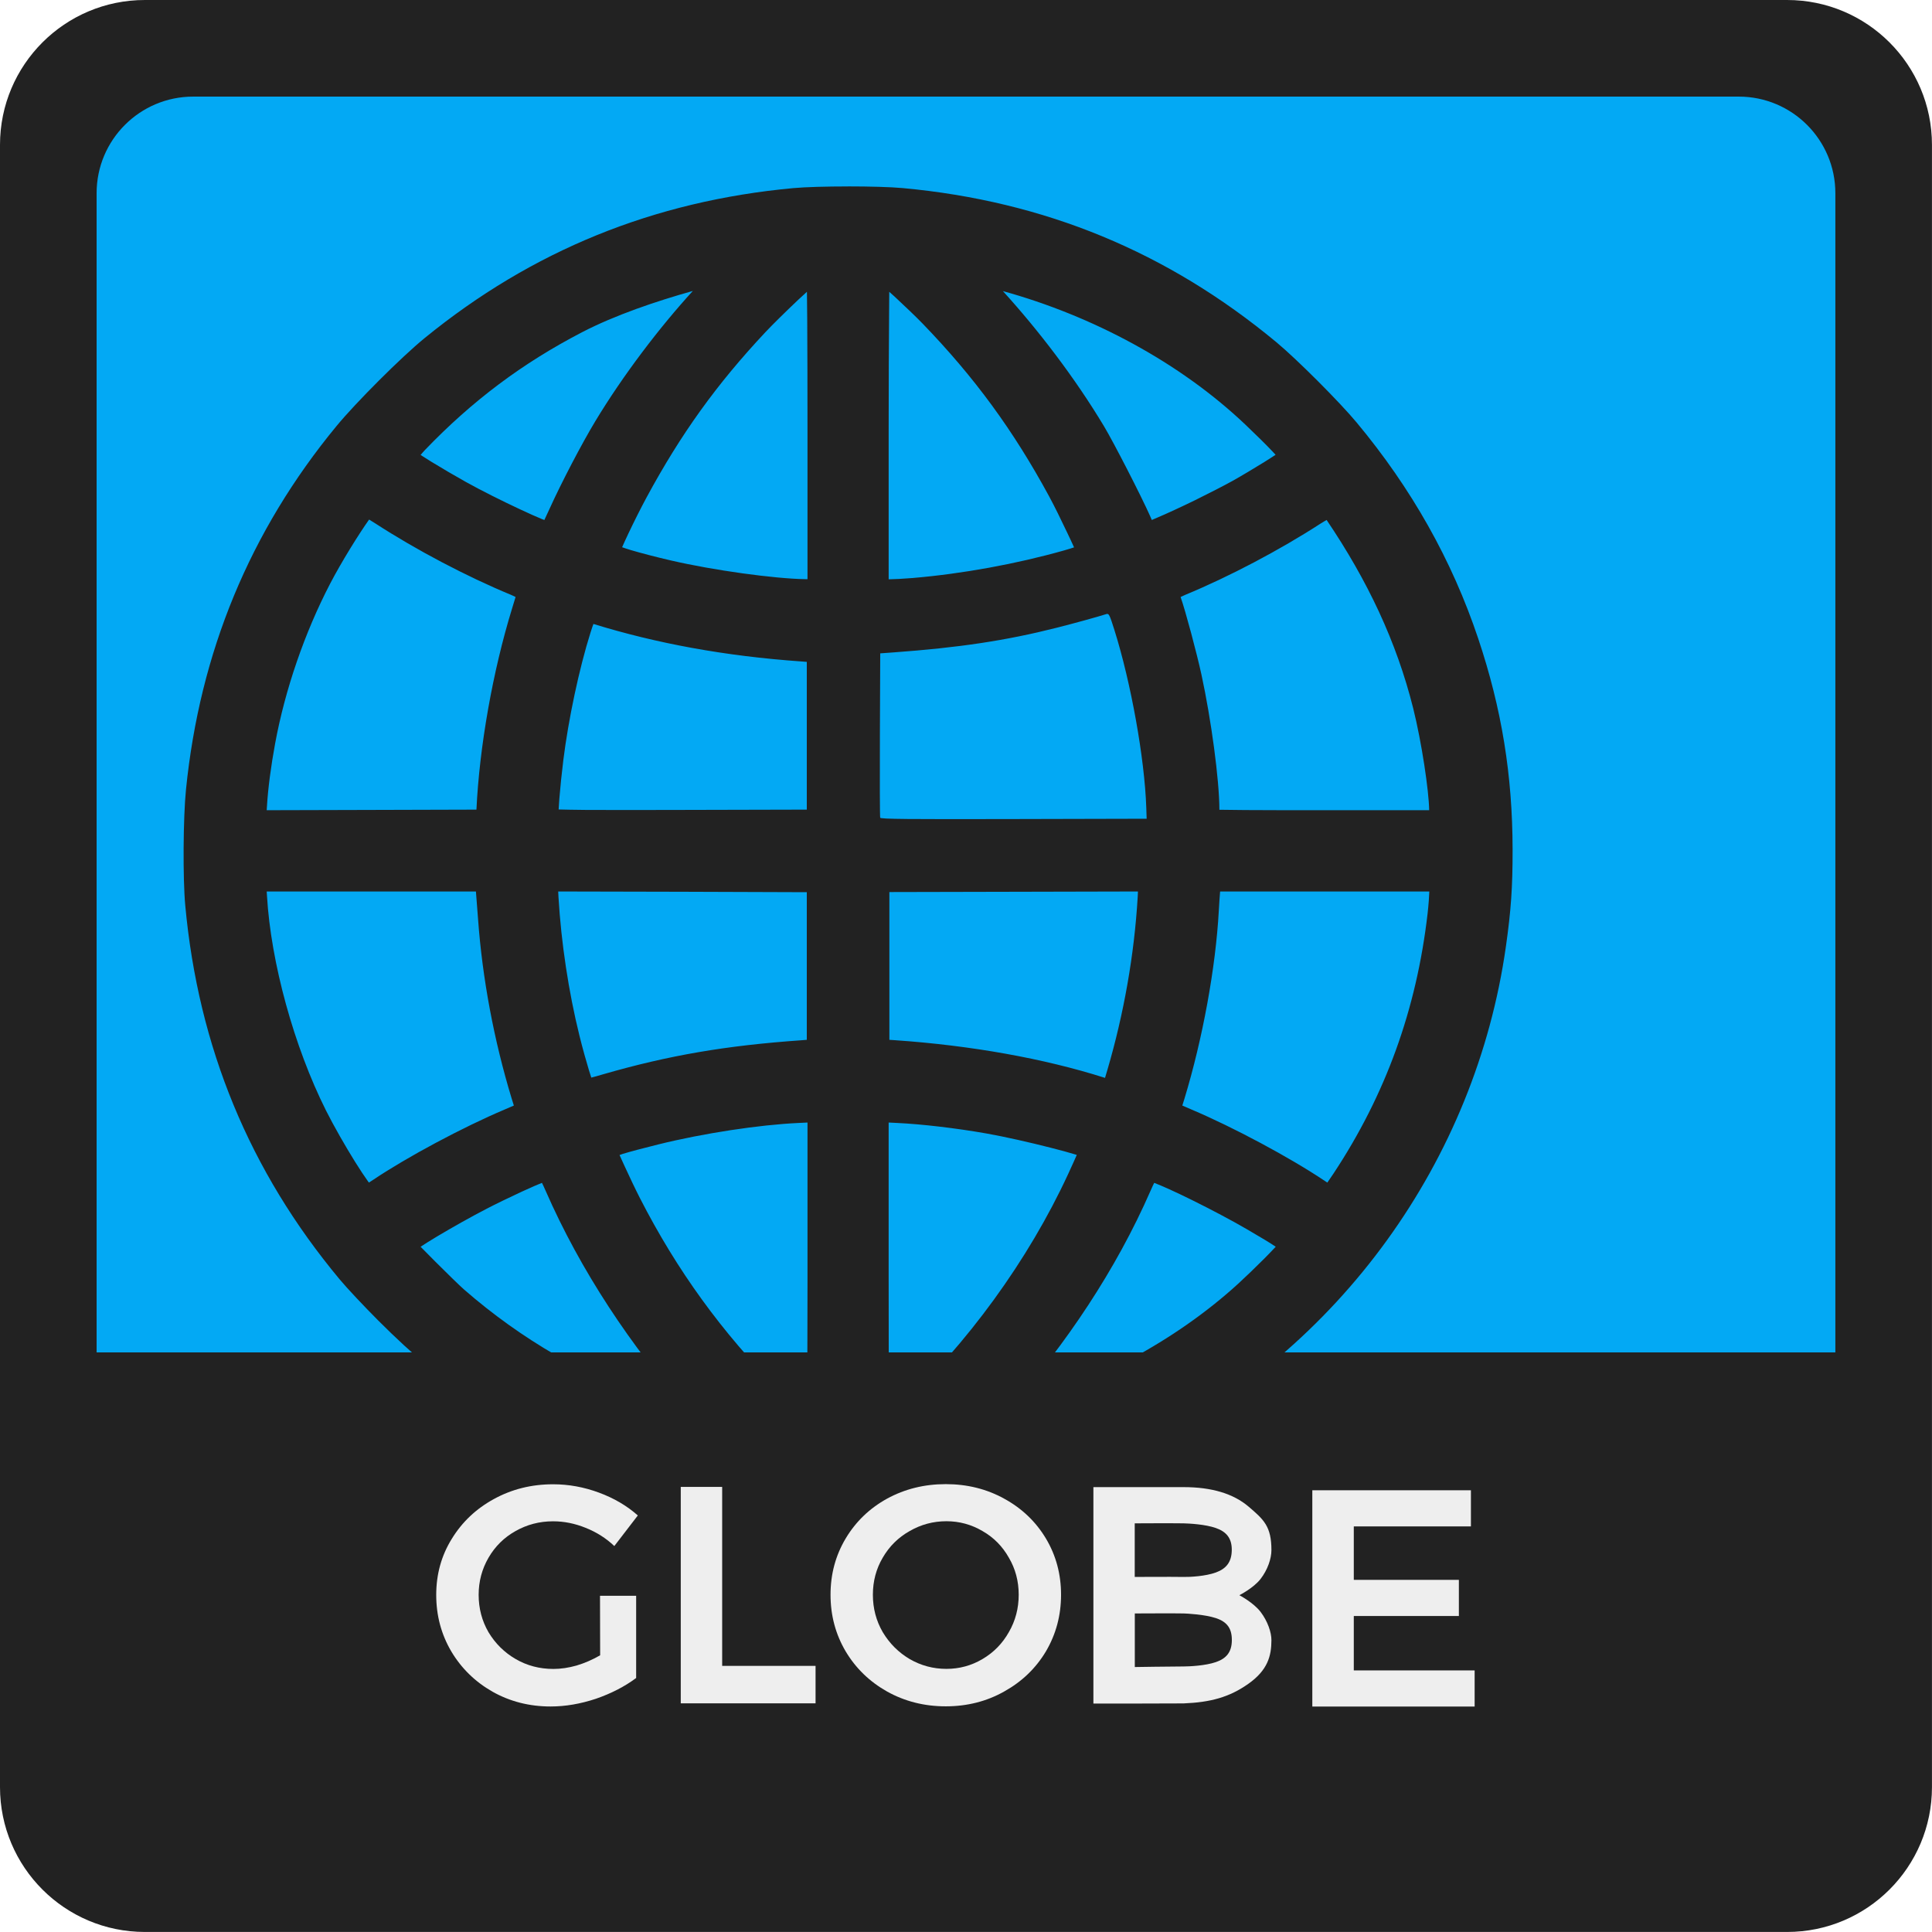
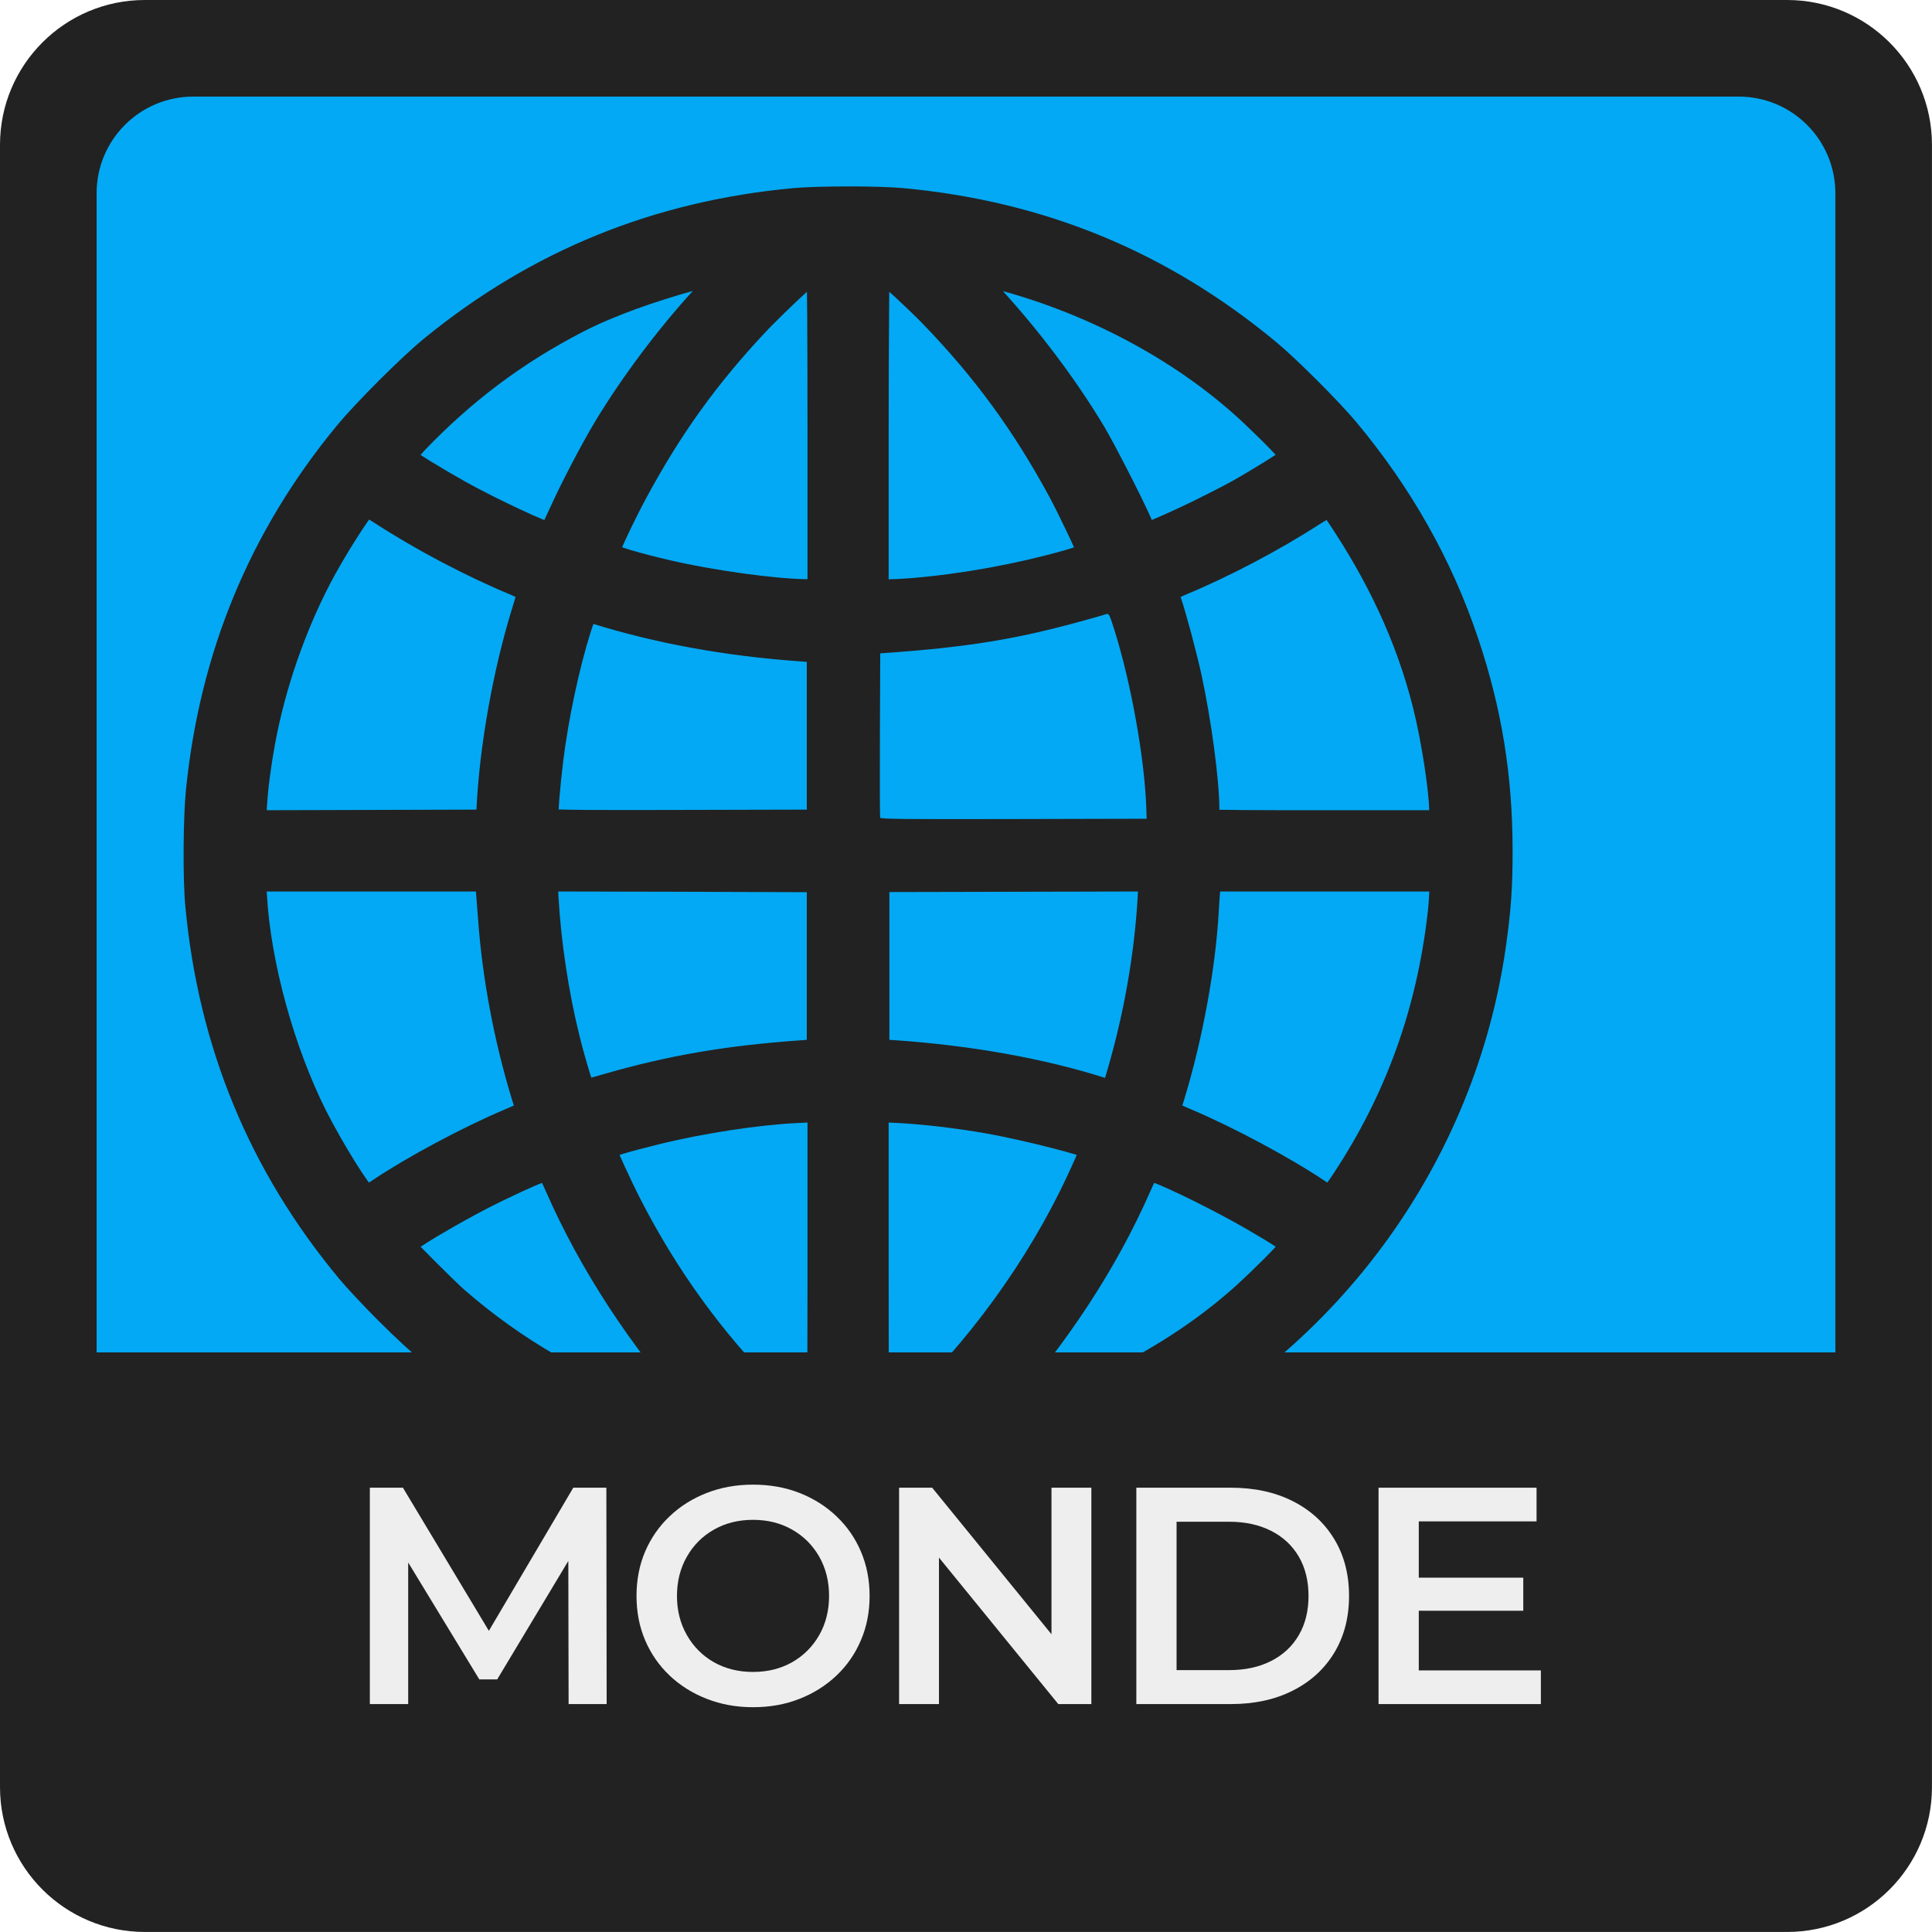
<svg xmlns="http://www.w3.org/2000/svg" width="200" height="200" viewBox="0 0 52.917 52.917" version="1.1" id="svg8">
  <defs id="defs2">
    </defs>
  <g id="layer1" transform="translate(249.8045,-91.40947)">
    <g style="stroke-width:0.5" id="g5264-1" transform="matrix(2,0,0,2,-249.8045,91.40947)">
      <rect ry="1.984" rx="1.984" style="opacity:1;fill:#222222;fill-opacity:1;fill-rule:nonzero;stroke:none;stroke-width:0.25;stroke-linecap:butt;stroke-linejoin:round;stroke-miterlimit:4;stroke-dasharray:none;stroke-dashoffset:0;stroke-opacity:0.909;paint-order:normal" id="rect5252-2" width="26.458" height="26.458" x="0" y="-1.110223e-16" />
      <rect ry="1.323" rx="1.323" y="1.323" x="1.323" height="23.812" width="23.812" id="rect5254-7" style="opacity:1;fill:#03a9f4;fill-opacity:1;fill-rule:nonzero;stroke:none;stroke-width:0.25;stroke-linecap:butt;stroke-linejoin:round;stroke-miterlimit:4;stroke-dasharray:none;stroke-dashoffset:0;stroke-opacity:0.909;paint-order:normal" />
      <path style="fill:#222222;fill-opacity:1;stroke-width:3.78" d="m 317.793,291.84 c -2.201,0 -4.403,0.058 -5.662,0.174 -14.445,1.334 -27.065,6.463 -38.18,15.531 -2.392,1.951 -7.102,6.656 -9.123,9.109 -8.96,10.874 -14.143,23.407 -15.576,37.633 -0.291,2.884 -0.333,9.188 -0.074,11.988 1.354,14.669 6.652,27.501 15.975,38.695 0.771,0.926 2.538,2.805 4.016,4.283 3.695,3.695 6.551,6.048 10.777,8.857 9.552,6.349 21.029,10.292 32.406,11.117 1.121,0.081 2.344,0.164 2.717,0.191 1.594,0.116 6.771,-0.054 9.066,-0.266 8.598,-0.791 16.612,-3.072 24.375,-6.939 20.171,-10.049 34.236,-29.501 37.381,-51.688 0.529,-3.73 0.699,-6.124 0.693,-10.039 -0.011,-7.713 -1.125,-14.569 -3.557,-21.836 -2.716,-8.117 -6.908,-15.554 -12.594,-22.381 -1.78,-2.138 -6.198,-6.557 -8.297,-8.299 -11.276,-9.357 -23.998,-14.603 -38.682,-15.959 -1.259,-0.116 -3.461,-0.174 -5.662,-0.174 z m -16.07,10.818 c -3.44,3.762 -7.205,8.701 -10.084,13.465 -1.396,2.31 -3.497,6.328 -4.738,9.064 -0.205,0.453 -0.39,0.855 -0.547,1.182 -0.08,-0.031 -0.115,-0.037 -0.207,-0.074 -0.582,-0.235 -1.409,-0.609 -2.318,-1.033 -1.818,-0.848 -4.015,-1.945 -5.609,-2.834 -1.136,-0.634 -2.486,-1.425 -3.559,-2.082 -0.449,-0.275 -0.808,-0.506 -1.121,-0.709 0.148,-0.169 0.269,-0.321 0.457,-0.518 4.905,-5.105 10.095,-8.991 16.27,-12.193 3.384,-1.755 7.661,-3.205 11.457,-4.268 z m 32.096,0.016 c 9.235,2.551 18.33,7.382 25.129,13.848 1.145,1.089 2.106,2.041 2.76,2.73 0.151,0.159 0.225,0.241 0.34,0.369 -0.326,0.211 -0.697,0.458 -1.15,0.738 -1.071,0.662 -2.364,1.437 -3.279,1.949 -0.783,0.439 -2.567,1.355 -3.896,2.008 -1.328,0.652 -3.109,1.47 -3.869,1.787 l -0.619,0.266 -0.178,-0.414 c -0.948,-2.125 -3.769,-7.621 -4.768,-9.285 -3.006,-5.009 -6.795,-9.956 -10.469,-13.996 z m -20.285,0.072 c 0.009,0.775 0.022,1.602 0.029,2.777 0.018,2.964 0.029,7.058 0.029,11.559 v 15.414 h -0.236 c -3.217,-0.051 -9.49,-0.916 -13.893,-1.934 -1.58,-0.365 -3.075,-0.758 -4.162,-1.078 -0.386,-0.114 -0.639,-0.206 -0.9,-0.295 0.171,-0.393 0.398,-0.884 0.664,-1.447 0.57,-1.206 1.296,-2.648 1.859,-3.691 3.557,-6.583 7.245,-11.718 12.299,-17.111 0.746,-0.797 2.18,-2.202 3.426,-3.381 0.338,-0.32 0.589,-0.54 0.885,-0.812 z m 8.52,0 c 0.191,0.174 0.337,0.295 0.545,0.488 1.033,0.961 2.229,2.1 2.91,2.805 5.368,5.553 9.394,11.053 13.109,17.908 0.53,0.977 1.253,2.454 1.846,3.707 0.283,0.599 0.54,1.132 0.723,1.549 -0.299,0.101 -0.616,0.2 -1.062,0.326 -4.922,1.391 -10.484,2.41 -15.68,2.85 -0.862,0.073 -2.011,0.131 -2.451,0.133 v -15.443 c 0,-5.065 0.023,-9.158 0.045,-11.975 0.008,-1.027 0.005,-1.675 0.016,-2.348 z m -53.844,23.578 c 0.21,0.13 0.407,0.247 0.664,0.414 4.225,2.741 9.472,5.5 14.025,7.381 0.261,0.108 0.325,0.153 0.473,0.223 -0.104,0.344 -0.187,0.619 -0.369,1.211 -1.987,6.467 -3.371,14.256 -3.682,20.801 l -10.904,0.031 -10.809,0.029 0.031,-0.459 c 0.103,-1.751 0.403,-4.065 0.84,-6.436 1.035,-5.615 3.063,-11.486 5.686,-16.537 1.17,-2.254 3.008,-5.203 4.045,-6.658 z m 99.123,0.045 c 4.23,6.258 7.236,12.594 8.963,19.502 0.874,3.496 1.628,8.558 1.652,10.543 h -10.748 c -3.223,0 -6.158,0.001 -8.297,-0.016 -1.069,-0.008 -1.939,-0.019 -2.539,-0.029 -0.057,-10e-4 -0.08,0.001 -0.133,0 -2e-5,-0.006 0,-0.01 0,-0.016 -0.002,-3.06 -0.849,-9.346 -1.861,-13.996 -0.479,-2.202 -1.642,-6.56 -2.154,-8.016 0.158,-0.072 0.294,-0.143 0.486,-0.223 4.516,-1.865 9.808,-4.654 14.012,-7.381 0.238,-0.155 0.421,-0.254 0.619,-0.369 z m -22.797,9.74 c 0.256,-0.081 0.327,0.059 0.828,1.65 1.718,5.458 3.126,13.301 3.299,18.381 l 0.039,1.156 -13.76,0.033 c -10.936,0.027 -13.773,7.7e-4 -13.824,-0.135 -0.036,-0.094 -0.051,-3.961 -0.031,-8.594 l 0.035,-8.424 1.359,-0.098 c 6.801,-0.493 11.671,-1.228 16.883,-2.547 1.832,-0.464 4.2,-1.115 5.172,-1.424 z m -53.104,1.023 c 6.499,2.004 13.598,3.328 21.541,3.883 l 0.547,0.043 v 7.678 7.617 l -12.801,0.031 c -4.287,0.011 -7.74,0.016 -10.113,0 -1.187,-0.008 -2.098,-0.031 -2.717,-0.045 -0.026,-6e-4 -0.033,6.2e-4 -0.059,0 0.016,-0.322 0.038,-0.663 0.074,-1.123 0.091,-1.15 0.245,-2.632 0.412,-3.986 0.519,-4.205 1.648,-9.509 2.807,-13.184 0.174,-0.552 0.232,-0.706 0.309,-0.914 z m -33.824,27.695 h 10.764 10.896 c 0.039,0.457 0.14,1.753 0.221,2.865 0.446,6.149 1.648,12.548 3.484,18.588 l 0.221,0.707 c -0.286,0.121 -0.604,0.264 -0.959,0.414 -4.286,1.812 -10.064,4.9 -13.568,7.25 -0.172,0.116 -0.319,0.21 -0.473,0.309 -0.04,-0.054 -0.059,-0.071 -0.104,-0.133 -0.345,-0.479 -0.817,-1.188 -1.328,-2.008 -1.022,-1.64 -2.209,-3.715 -3.012,-5.314 -3.31,-6.597 -5.714,-15.345 -6.111,-22.219 z m 30.178,0 12.83,0.029 12.904,0.045 v 7.604 7.678 l -0.547,0.045 c -7.816,0.546 -13.75,1.562 -20.551,3.527 l -0.664,0.193 c -0.185,0.052 -0.392,0.104 -0.547,0.146 -0.074,-0.221 -0.142,-0.424 -0.236,-0.738 -0.284,-0.942 -0.652,-2.237 -0.99,-3.602 -1.122,-4.525 -1.893,-9.634 -2.17,-14.336 z m 60.016,0 -0.029,0.592 c -0.349,5.929 -1.43,12.074 -3.131,17.863 -0.115,0.391 -0.183,0.638 -0.25,0.842 -0.046,-0.014 -0.037,-0.013 -0.09,-0.029 -6.221,-1.976 -13.792,-3.332 -21.613,-3.869 l -0.621,-0.043 v -7.678 -7.619 l 12.904,-0.029 z m 8.504,0 h 10.881 10.777 c -0.011,0.384 -0.076,1.391 -0.178,2.273 -1.147,9.928 -4.34,18.756 -9.744,26.93 -0.242,0.366 -0.447,0.659 -0.635,0.93 -0.089,-0.058 -0.154,-0.098 -0.25,-0.162 -3.606,-2.421 -9.503,-5.578 -13.805,-7.396 -0.355,-0.15 -0.673,-0.293 -0.959,-0.414 l 0.221,-0.707 c 1.882,-6.191 3.236,-13.569 3.559,-19.488 0.039,-0.724 0.096,-1.571 0.133,-1.965 z m -42.713,23.918 v 15.738 0.826 c -10e-4,4.22 -0.018,8.166 -0.029,10.984 -0.005,1.228 -0.007,2.108 -0.014,2.908 -0.012,-0.011 -0.019,-0.018 -0.031,-0.029 -0.852,-0.787 -1.938,-1.818 -2.938,-2.82 -5.818,-5.836 -10.52,-12.328 -14.32,-19.754 -0.491,-0.959 -1.102,-2.248 -1.594,-3.32 -0.209,-0.456 -0.39,-0.837 -0.533,-1.168 0.12,-0.039 0.174,-0.071 0.326,-0.117 0.799,-0.242 2.025,-0.569 3.66,-0.975 4.687,-1.163 10.495,-2.044 14.559,-2.229 z m 8.4,0 0.887,0.045 c 2.493,0.116 6.092,0.532 9.258,1.092 1.945,0.344 4.525,0.935 6.598,1.463 1.036,0.264 1.952,0.509 2.584,0.707 0.067,0.021 0.088,0.025 0.148,0.045 -0.192,0.444 -0.476,1.075 -0.9,1.994 -4.115,8.899 -10.477,17.641 -17.643,24.285 -0.324,0.3 -0.584,0.538 -0.871,0.799 -0.004,-0.179 -0.012,-0.167 -0.016,-0.385 -0.031,-2.163 -0.045,-6.358 -0.045,-14.307 z m -35.891,6.244 c 0.102,0.206 0.172,0.342 0.385,0.828 3.597,8.233 8.853,16.138 14.822,22.854 -1.067,-0.315 -2.263,-0.691 -3.174,-1.004 -7.346,-2.527 -14.159,-6.464 -20.078,-11.619 -0.455,-0.396 -1.796,-1.71 -2.982,-2.893 -0.582,-0.58 -1.13,-1.131 -1.535,-1.551 0.442,-0.291 1.018,-0.655 1.727,-1.078 1.515,-0.904 3.46,-2.001 5.123,-2.863 0.942,-0.488 2.362,-1.176 3.617,-1.758 1.001,-0.464 1.655,-0.737 2.096,-0.916 z m 63.381,0 c 0.768,0.293 2.155,0.911 3.898,1.773 1.98,0.98 4.149,2.126 5.641,2.996 1.492,0.87 2.488,1.463 3.041,1.846 -0.305,0.322 -0.701,0.743 -1.152,1.195 -0.913,0.917 -2.008,1.969 -2.73,2.629 -6.566,5.997 -15.113,10.459 -23.697,12.918 5.906,-6.712 11.04,-14.352 14.617,-22.529 0.213,-0.486 0.281,-0.622 0.383,-0.828 z" transform="matrix(0.1322917,0,0,0.1322917,-30.42708,-36.05482)" id="path4806-0" />
      <path id="path5258-9" d="m 0.728,18.521 v 4.167 c 0,1.539 1.239,2.778 2.778,2.778 H 22.953 c 1.539,0 2.778,-1.239 2.778,-2.778 v -4.167 z" style="opacity:1;fill:#222222;fill-opacity:1;fill-rule:nonzero;stroke:none;stroke-width:0.25;stroke-linecap:butt;stroke-linejoin:round;stroke-miterlimit:4;stroke-dasharray:none;stroke-dashoffset:0;stroke-opacity:0.909;paint-order:normal" />
-       <g aria-label="GLOBE" style="font-style:normal;font-variant:normal;font-weight:500;font-stretch:normal;font-size:4.233px;line-height:2.117px;font-family:Montserrat;-inkscape-font-specification:'Montserrat Medium';text-align:center;text-anchor:middle;opacity:1;fill:#eeeeee;fill-opacity:1;fill-rule:nonzero;stroke:none;stroke-width:2.117;stroke-linecap:butt;stroke-linejoin:round;stroke-miterlimit:4;stroke-dasharray:none;stroke-dashoffset:0;stroke-opacity:1;paint-order:stroke fill markers" id="text4627-36">
-         <path id="path17789" style="font-style:normal;font-variant:normal;font-weight:500;font-stretch:normal;font-size:4.233px;line-height:2.117px;font-family:Montserrat;-inkscape-font-specification:'Montserrat Medium';text-align:center;letter-spacing:-0.265px;text-anchor:middle;fill:#eeeeee;fill-opacity:1;fill-rule:nonzero;stroke:none;stroke-width:0.25;stroke-linecap:butt;stroke-linejoin:round;stroke-miterlimit:4;stroke-dasharray:none;stroke-dashoffset:0;stroke-opacity:1;paint-order:stroke fill markers" d="m 8.217,21.854 h 0.495 v 1.126 q -0.233,0.174 -0.55,0.284 -0.318,0.106 -0.622,0.106 -0.436,0 -0.796,-0.203 -0.356,-0.203 -0.563,-0.55 -0.207,-0.351 -0.207,-0.775 0,-0.423 0.212,-0.766 0.212,-0.347 0.576,-0.546 0.368,-0.203 0.813,-0.203 0.318,0 0.627,0.114 0.309,0.114 0.533,0.313 l -0.322,0.419 q -0.169,-0.161 -0.394,-0.25 -0.22,-0.089 -0.445,-0.089 -0.279,0 -0.516,0.135 -0.233,0.131 -0.368,0.364 -0.135,0.233 -0.135,0.508 0,0.279 0.135,0.512 0.14,0.233 0.373,0.368 0.233,0.135 0.516,0.135 0.152,0 0.318,-0.047 0.169,-0.051 0.322,-0.14 z" />
-         <path d="m 9.323,20.363 h 0.567 v 2.451 H 11.169 V 23.327 H 9.323 Z" style="font-style:normal;font-variant:normal;font-weight:500;font-stretch:normal;font-size:4.233px;line-height:2.117px;font-family:Montserrat;-inkscape-font-specification:'Montserrat Medium';text-align:center;text-anchor:middle;fill:#eeeeee;fill-opacity:1;fill-rule:nonzero;stroke:none;stroke-width:2.117;stroke-linecap:butt;stroke-linejoin:round;stroke-miterlimit:4;stroke-dasharray:none;stroke-dashoffset:0;stroke-opacity:1;paint-order:stroke fill markers" id="path4646" />
-         <path d="m 12.952,20.325 q 0.44,0 0.8,0.199 0.364,0.199 0.572,0.546 0.207,0.347 0.207,0.77 0,0.423 -0.207,0.775 -0.207,0.347 -0.572,0.55 -0.36,0.203 -0.8,0.203 -0.44,0 -0.804,-0.203 -0.36,-0.203 -0.567,-0.55 -0.207,-0.351 -0.207,-0.775 0,-0.423 0.207,-0.77 0.207,-0.347 0.567,-0.546 0.364,-0.199 0.804,-0.199 z m 0.009,0.508 q -0.271,0 -0.504,0.135 -0.233,0.131 -0.368,0.364 -0.135,0.229 -0.135,0.508 0,0.279 0.135,0.512 0.14,0.233 0.368,0.368 0.233,0.135 0.504,0.135 0.267,0 0.495,-0.135 0.229,-0.135 0.36,-0.368 0.135,-0.233 0.135,-0.512 0,-0.279 -0.135,-0.508 -0.131,-0.233 -0.36,-0.364 -0.229,-0.135 -0.495,-0.135 z" style="font-style:normal;font-variant:normal;font-weight:500;font-stretch:normal;font-size:4.233px;line-height:2.117px;font-family:Montserrat;-inkscape-font-specification:'Montserrat Medium';text-align:center;text-anchor:middle;fill:#eeeeee;fill-opacity:1;fill-rule:nonzero;stroke:none;stroke-width:2.117;stroke-linecap:butt;stroke-linejoin:round;stroke-miterlimit:4;stroke-dasharray:none;stroke-dashoffset:0;stroke-opacity:1;paint-order:stroke fill markers" id="path4628" />
-         <path d="m 15.531,22.83 c 0,0 0.516,-0.008 0.678,-0.008 0.081,-2.8e-4 0.298,-0.01 0.443,-0.06 0.145,-0.05 0.217,-0.139 0.218,-0.299 0.001,-0.16 -0.063,-0.251 -0.218,-0.303 -0.155,-0.051 -0.399,-0.063 -0.442,-0.064 -0.087,-0.003 -0.669,0 -0.669,0 v 0.734 0.5 l -0.567,5e-5 V 20.366 h 1.236 c 0.384,0 0.68,0.089 0.889,0.267 0.209,0.178 0.313,0.271 0.313,0.596 0,0.116 -0.052,0.27 -0.149,0.395 -0.097,0.125 -0.29,0.222 -0.29,0.222 0,0 0.192,0.101 0.29,0.228 0.097,0.127 0.15,0.282 0.149,0.389 -5.11e-4,0.214 -0.05,0.408 -0.314,0.595 -0.263,0.187 -0.524,0.255 -0.889,0.27 l -0.668,0.002 z m 0.009,-1.234 c 0,0 0.5,-0.003 0.669,0 0.085,0.002 0.299,-0.009 0.442,-0.061 0.143,-0.052 0.216,-0.144 0.218,-0.306 0.002,-0.161 -0.072,-0.252 -0.218,-0.303 -0.146,-0.051 -0.363,-0.062 -0.442,-0.064 -0.159,-0.003 -0.669,0 -0.669,0 z" style="font-style:normal;font-variant:normal;font-weight:500;font-stretch:normal;font-size:4.233px;line-height:2.117px;font-family:Montserrat;-inkscape-font-specification:'Montserrat Medium';text-align:center;letter-spacing:0px;text-anchor:middle;fill:#eeeeee;fill-opacity:1;fill-rule:nonzero;stroke:none;stroke-width:2.117;stroke-linecap:butt;stroke-linejoin:round;stroke-miterlimit:4;stroke-dasharray:none;stroke-dashoffset:0;stroke-opacity:1;paint-order:stroke fill markers" id="path4656-1" />
-         <path d="m 17.972,20.409 h 2.172 v 0.495 h -1.604 v 0.732 h 1.439 v 0.495 h -1.439 v 0.745 h 1.655 v 0.495 h -2.223 z" style="font-style:normal;font-variant:normal;font-weight:500;font-stretch:normal;font-size:4.233px;line-height:2.117px;font-family:Montserrat;-inkscape-font-specification:'Montserrat Medium';text-align:center;letter-spacing:0px;text-anchor:middle;fill:#eeeeee;fill-opacity:1;fill-rule:nonzero;stroke:none;stroke-width:2.117;stroke-linecap:butt;stroke-linejoin:round;stroke-miterlimit:4;stroke-dasharray:none;stroke-dashoffset:0;stroke-opacity:1;paint-order:stroke fill markers" id="path4661-1" />
+       <g aria-label="MONDE" style="font-style:normal;font-variant:normal;font-weight:500;font-stretch:normal;font-size:4.233px;line-height:2.117px;font-family:Montserrat;-inkscape-font-specification:'Montserrat Medium';text-align:center;text-anchor:middle;opacity:1;fill:#eeeeee;fill-opacity:1;fill-rule:nonzero;stroke:none;stroke-width:2.117;stroke-linecap:butt;stroke-linejoin:round;stroke-miterlimit:4;stroke-dasharray:none;stroke-dashoffset:0;stroke-opacity:1;paint-order:stroke fill markers" id="text4627-36">
+         <path style="font-style:normal;font-variant:normal;font-weight:500;font-stretch:normal;font-size:4.233px;line-height:2.117px;font-family:Montserrat;-inkscape-font-specification:'Montserrat Medium';text-align:center;letter-spacing:-0.265px;text-anchor:middle;fill:#eeeeee;fill-opacity:1;fill-rule:nonzero;stroke:none;stroke-width:0.25;stroke-linecap:butt;stroke-linejoin:round;stroke-miterlimit:4;stroke-dasharray:none;stroke-dashoffset:0;stroke-opacity:1;paint-order:stroke fill markers" d="M5.065 23.337V20.374H5.518L6.695 22.334L7.851 20.374H8.304L8.308 23.337H7.787L7.783 21.377L6.809 22.999H6.564L5.59 21.398V23.337Z" id="text4627-36-fr0" />
+         <path style="font-style:normal;font-variant:normal;font-weight:500;font-stretch:normal;font-size:4.233px;line-height:2.117px;font-family:Montserrat;-inkscape-font-specification:'Montserrat Medium';text-align:center;letter-spacing:-0.265px;text-anchor:middle;fill:#eeeeee;fill-opacity:1;fill-rule:nonzero;stroke:none;stroke-width:0.25;stroke-linecap:butt;stroke-linejoin:round;stroke-miterlimit:4;stroke-dasharray:none;stroke-dashoffset:0;stroke-opacity:1;paint-order:stroke fill markers" d="M10.313 23.38Q9.97 23.38 9.678 23.265Q9.386 23.151 9.17 22.946Q8.954 22.741 8.835 22.463Q8.717 22.186 8.717 21.856Q8.717 21.526 8.835 21.248Q8.954 20.971 9.17 20.766Q9.386 20.56 9.678 20.446Q9.97 20.332 10.313 20.332Q10.66 20.332 10.95 20.446Q11.24 20.56 11.456 20.766Q11.672 20.971 11.79 21.248Q11.909 21.526 11.909 21.856Q11.909 22.186 11.79 22.463Q11.672 22.741 11.456 22.946Q11.24 23.151 10.95 23.265Q10.66 23.38 10.313 23.38ZM10.313 22.897Q10.613 22.897 10.848 22.764Q11.083 22.63 11.219 22.393Q11.354 22.156 11.354 21.856Q11.354 21.555 11.219 21.318Q11.083 21.081 10.848 20.948Q10.613 20.814 10.313 20.814Q10.012 20.814 9.777 20.948Q9.542 21.081 9.407 21.318Q9.271 21.555 9.271 21.856Q9.271 22.156 9.407 22.393Q9.542 22.63 9.777 22.764Q10.012 22.897 10.313 22.897Z" id="text4627-36-fr1" />
+         <path style="font-style:normal;font-variant:normal;font-weight:500;font-stretch:normal;font-size:4.233px;line-height:2.117px;font-family:Montserrat;-inkscape-font-specification:'Montserrat Medium';text-align:center;letter-spacing:-0.265px;text-anchor:middle;fill:#eeeeee;fill-opacity:1;fill-rule:nonzero;stroke:none;stroke-width:0.25;stroke-linecap:butt;stroke-linejoin:round;stroke-miterlimit:4;stroke-dasharray:none;stroke-dashoffset:0;stroke-opacity:1;paint-order:stroke fill markers" d="M12.313 23.337V20.374H12.766L14.4 22.381V20.374H14.946V23.337H14.493L12.859 21.331V23.337Z" id="text4627-36-fr2" />
+         <path style="font-style:normal;font-variant:normal;font-weight:500;font-stretch:normal;font-size:4.233px;line-height:2.117px;font-family:Montserrat;-inkscape-font-specification:'Montserrat Medium';text-align:center;letter-spacing:-0.265px;text-anchor:middle;fill:#eeeeee;fill-opacity:1;fill-rule:nonzero;stroke:none;stroke-width:0.25;stroke-linecap:butt;stroke-linejoin:round;stroke-miterlimit:4;stroke-dasharray:none;stroke-dashoffset:0;stroke-opacity:1;paint-order:stroke fill markers" d="M15.562 23.337V20.374H16.858Q17.34 20.374 17.704 20.558Q18.069 20.742 18.272 21.077Q18.475 21.411 18.475 21.856Q18.475 22.3 18.272 22.635Q18.069 22.969 17.704 23.153Q17.34 23.337 16.858 23.337ZM16.113 22.872H16.832Q17.163 22.872 17.408 22.747Q17.654 22.622 17.787 22.393Q17.92 22.165 17.92 21.856Q17.92 21.547 17.787 21.318Q17.654 21.09 17.408 20.965Q17.163 20.84 16.832 20.84H16.113Z" id="text4627-36-fr3" />
+         <path style="font-style:normal;font-variant:normal;font-weight:500;font-stretch:normal;font-size:4.233px;line-height:2.117px;font-family:Montserrat;-inkscape-font-specification:'Montserrat Medium';text-align:center;letter-spacing:-0.265px;text-anchor:middle;fill:#eeeeee;fill-opacity:1;fill-rule:nonzero;stroke:none;stroke-width:0.25;stroke-linecap:butt;stroke-linejoin:round;stroke-miterlimit:4;stroke-dasharray:none;stroke-dashoffset:0;stroke-opacity:1;paint-order:stroke fill markers" d="M18.879 23.337V20.374H21.043V20.835H19.43V21.606H20.861V22.059H19.43V22.876H21.102V23.337Z" id="text4627-36-fr4" />
      </g>
    </g>
  </g>
</svg>
